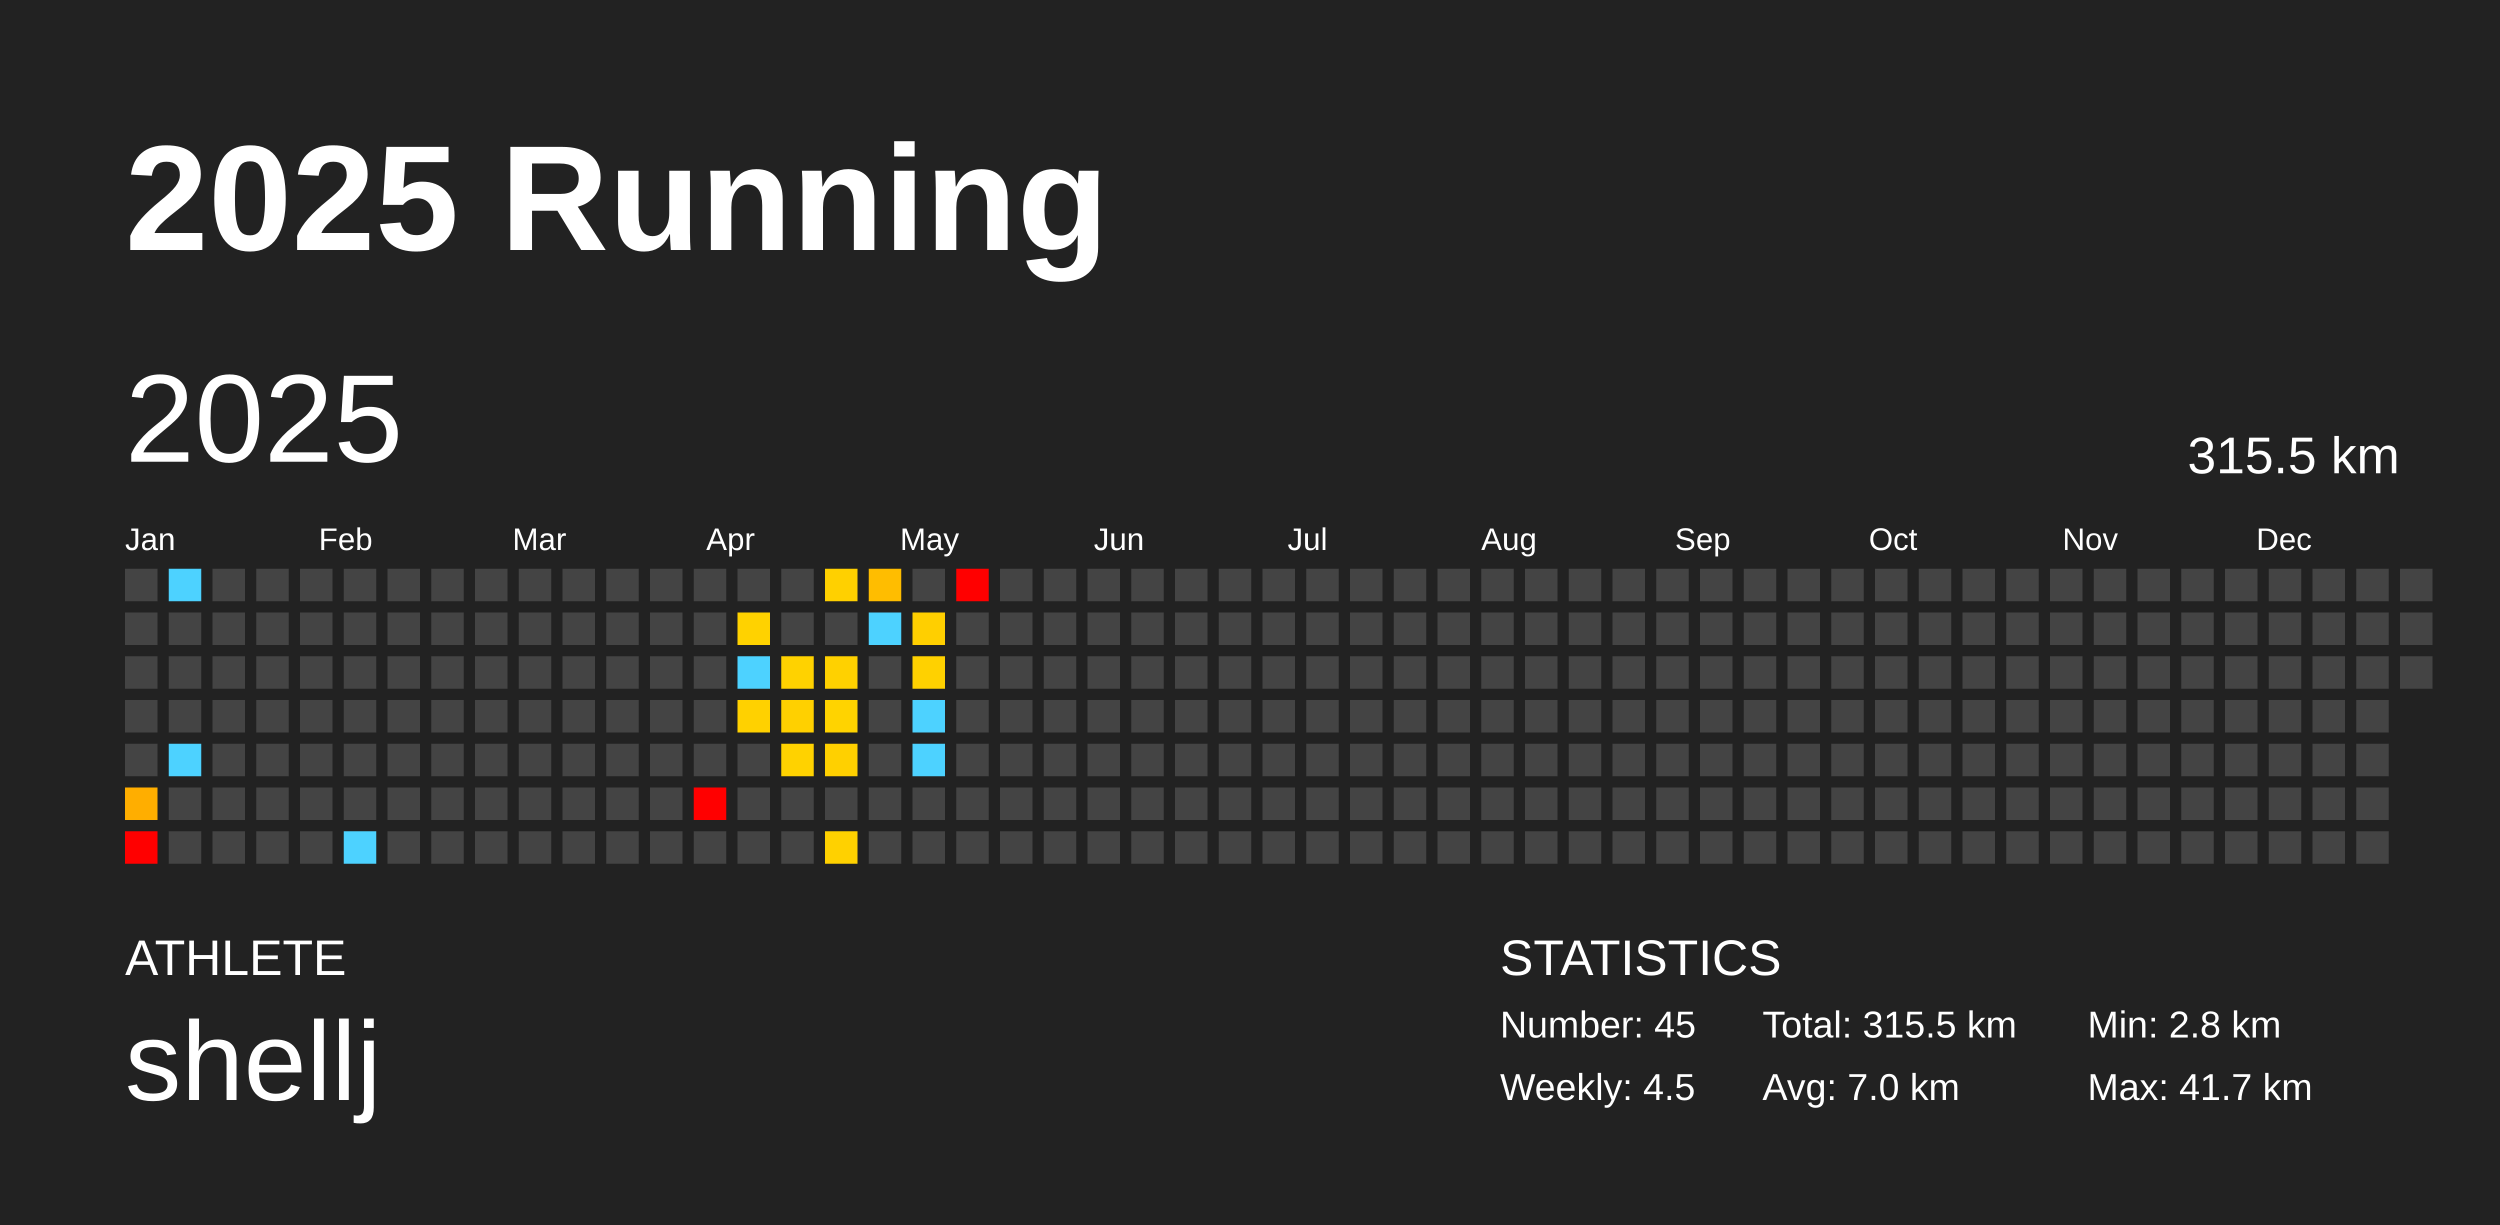
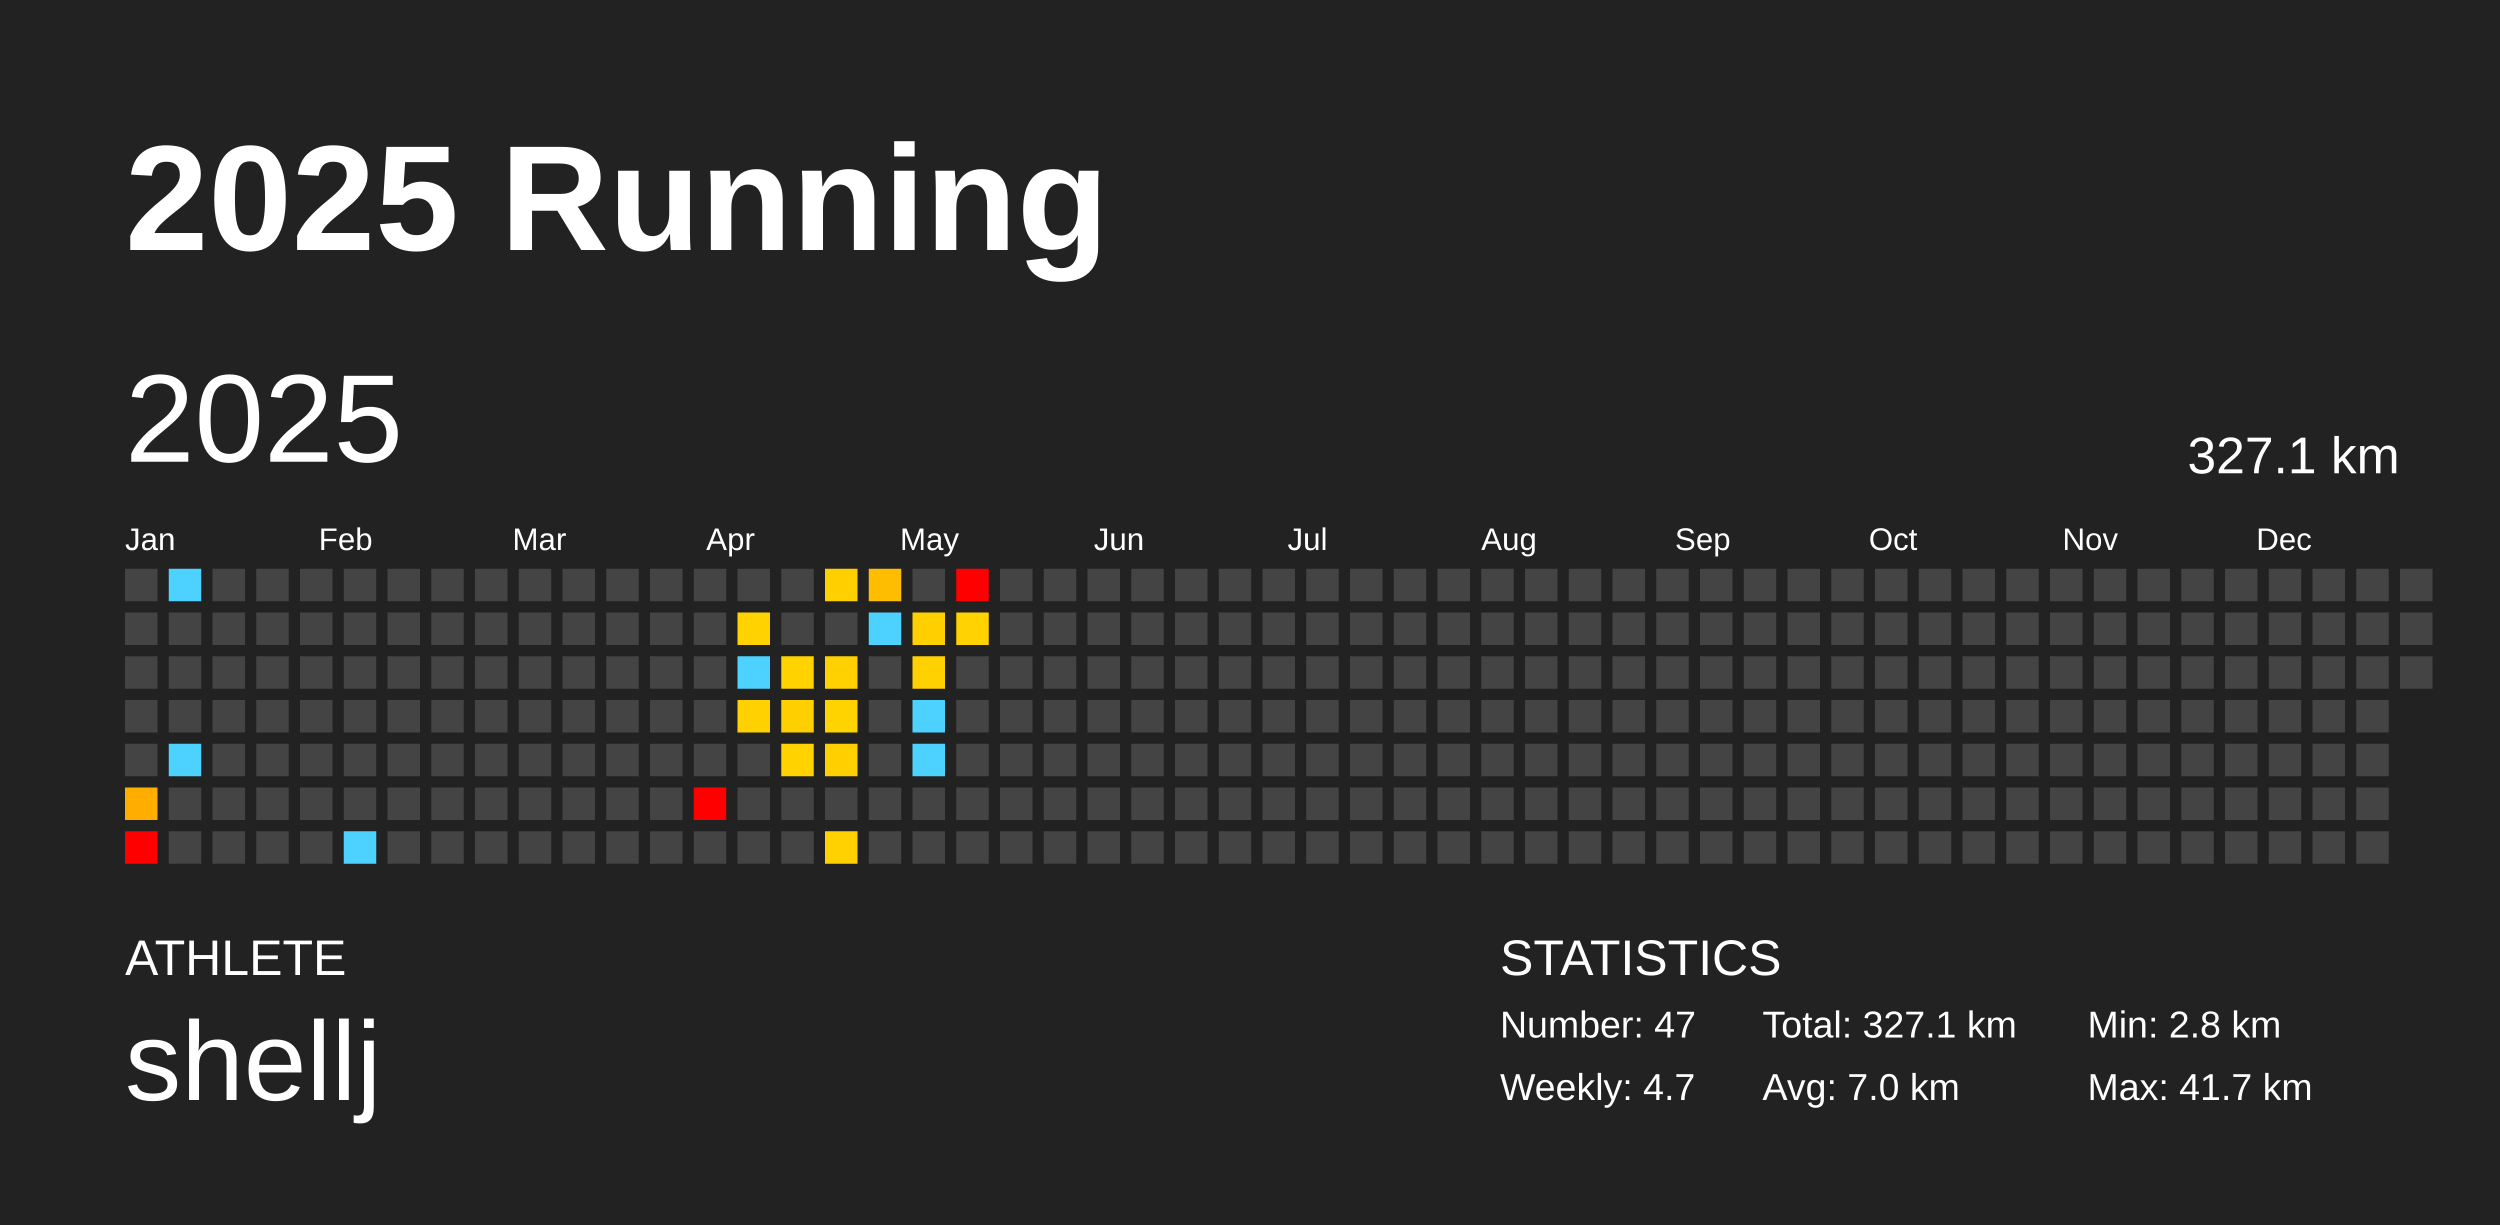
<svg xmlns="http://www.w3.org/2000/svg" baseProfile="full" height="98mm" version="1.1" viewBox="0,0,200,98" width="200mm">
  <defs />
  <rect fill="#222222" height="98" width="200" x="0" y="0" />
  <text fill="#FFFFFF" style="font-size:12px; font-family:Arial; font-weight:bold;" x="10" y="20">2025 Running</text>
  <text fill="#FFFFFF" style="font-size:4px; font-family:Arial" x="10" y="78">ATHLETE</text>
  <text fill="#FFFFFF" style="font-size:9px; font-family:Arial" x="10" y="88">shellj</text>
  <text fill="#FFFFFF" style="font-size:4px; font-family:Arial" x="120" y="78">STATISTICS</text>
-   <text fill="#FFFFFF" style="font-size:3px; font-family:Arial" x="120" y="83">Number: 45</text>
-   <text fill="#FFFFFF" style="font-size:3px; font-family:Arial" x="120" y="88">Weekly: 4.5</text>
-   <text fill="#FFFFFF" style="font-size:3px; font-family:Arial" x="141" y="83">Total: 315.5 km</text>
+   <text fill="#FFFFFF" style="font-size:3px; font-family:Arial" x="120" y="83">Number: 47</text>
+   <text fill="#FFFFFF" style="font-size:3px; font-family:Arial" x="120" y="88">Weekly: 4.7</text>
+   <text fill="#FFFFFF" style="font-size:3px; font-family:Arial" x="141" y="83">Total: 327.1 km</text>
  <text fill="#FFFFFF" style="font-size:3px; font-family:Arial" x="141" y="88">Avg: 7.0 km</text>
  <text fill="#FFFFFF" style="font-size:3px; font-family:Arial" x="167" y="83">Min: 2.8 km</text>
  <text fill="#FFFFFF" style="font-size:3px; font-family:Arial" x="167" y="88">Max: 41.7 km</text>
  <text dominant-baseline="hanging" fill="#FFFFFF" style="font-size:10.0px; font-family:Arial;" x="10" y="30">2025</text>
-   <text dominant-baseline="hanging" fill="#FFFFFF" style="font-size:4.125px; font-family:Arial;" x="175" y="35">315.5 km</text>
+   <text dominant-baseline="hanging" fill="#FFFFFF" style="font-size:4.125px; font-family:Arial;" x="175" y="35">327.1 km</text>
  <text fill="#FFFFFF" style="font-size:2.5px; font-family:Arial" x="10.0" y="44">Jan</text>
  <text fill="#FFFFFF" style="font-size:2.5px; font-family:Arial" x="25.5" y="44">Feb</text>
  <text fill="#FFFFFF" style="font-size:2.5px; font-family:Arial" x="41.0" y="44">Mar</text>
  <text fill="#FFFFFF" style="font-size:2.5px; font-family:Arial" x="56.5" y="44">Apr</text>
  <text fill="#FFFFFF" style="font-size:2.5px; font-family:Arial" x="72.0" y="44">May</text>
  <text fill="#FFFFFF" style="font-size:2.5px; font-family:Arial" x="87.5" y="44">Jun</text>
  <text fill="#FFFFFF" style="font-size:2.5px; font-family:Arial" x="103.0" y="44">Jul</text>
  <text fill="#FFFFFF" style="font-size:2.5px; font-family:Arial" x="118.5" y="44">Aug</text>
  <text fill="#FFFFFF" style="font-size:2.5px; font-family:Arial" x="134.0" y="44">Sep</text>
  <text fill="#FFFFFF" style="font-size:2.5px; font-family:Arial" x="149.5" y="44">Oct</text>
  <text fill="#FFFFFF" style="font-size:2.5px; font-family:Arial" x="165.0" y="44">Nov</text>
  <text fill="#FFFFFF" style="font-size:2.5px; font-family:Arial" x="180.5" y="44">Dec</text>
  <rect fill="#444444" height="2.6" width="2.6" x="10.0" y="45.5" />
  <rect fill="#444444" height="2.6" width="2.6" x="10.0" y="49.0" />
  <rect fill="#444444" height="2.6" width="2.6" x="10.0" y="52.5" />
  <rect fill="#444444" height="2.6" width="2.6" x="10.0" y="56.0" />
  <rect fill="#444444" height="2.6" width="2.6" x="10.0" y="59.5" />
  <rect fill="#ffae00" height="2.6" width="2.6" x="10.0" y="63.0" />
  <rect fill="red" height="2.6" width="2.6" x="10.0" y="66.5" />
  <rect fill="#4dd2ff" height="2.6" width="2.6" x="13.5" y="45.5" />
  <rect fill="#444444" height="2.6" width="2.6" x="13.5" y="49.0" />
  <rect fill="#444444" height="2.6" width="2.6" x="13.5" y="52.5" />
  <rect fill="#444444" height="2.6" width="2.6" x="13.5" y="56.0" />
  <rect fill="#4dd2ff" height="2.6" width="2.6" x="13.5" y="59.5" />
  <rect fill="#444444" height="2.6" width="2.6" x="13.5" y="63.0" />
  <rect fill="#444444" height="2.6" width="2.6" x="13.5" y="66.5" />
  <rect fill="#444444" height="2.6" width="2.6" x="17.0" y="45.5" />
  <rect fill="#444444" height="2.6" width="2.6" x="17.0" y="49.0" />
  <rect fill="#444444" height="2.6" width="2.6" x="17.0" y="52.5" />
  <rect fill="#444444" height="2.6" width="2.6" x="17.0" y="56.0" />
  <rect fill="#444444" height="2.6" width="2.6" x="17.0" y="59.5" />
  <rect fill="#444444" height="2.6" width="2.6" x="17.0" y="63.0" />
  <rect fill="#444444" height="2.6" width="2.6" x="17.0" y="66.5" />
  <rect fill="#444444" height="2.6" width="2.6" x="20.5" y="45.5" />
  <rect fill="#444444" height="2.6" width="2.6" x="20.5" y="49.0" />
  <rect fill="#444444" height="2.6" width="2.6" x="20.5" y="52.5" />
  <rect fill="#444444" height="2.6" width="2.6" x="20.5" y="56.0" />
  <rect fill="#444444" height="2.6" width="2.6" x="20.5" y="59.5" />
  <rect fill="#444444" height="2.6" width="2.6" x="20.5" y="63.0" />
  <rect fill="#444444" height="2.6" width="2.6" x="20.5" y="66.5" />
  <rect fill="#444444" height="2.6" width="2.6" x="24.0" y="45.5" />
  <rect fill="#444444" height="2.6" width="2.6" x="24.0" y="49.0" />
  <rect fill="#444444" height="2.6" width="2.6" x="24.0" y="52.5" />
  <rect fill="#444444" height="2.6" width="2.6" x="24.0" y="56.0" />
  <rect fill="#444444" height="2.6" width="2.6" x="24.0" y="59.5" />
  <rect fill="#444444" height="2.6" width="2.6" x="24.0" y="63.0" />
  <rect fill="#444444" height="2.6" width="2.6" x="24.0" y="66.5" />
  <rect fill="#444444" height="2.6" width="2.6" x="27.5" y="45.5" />
  <rect fill="#444444" height="2.6" width="2.6" x="27.5" y="49.0" />
  <rect fill="#444444" height="2.6" width="2.6" x="27.5" y="52.5" />
  <rect fill="#444444" height="2.6" width="2.6" x="27.5" y="56.0" />
  <rect fill="#444444" height="2.6" width="2.6" x="27.5" y="59.5" />
  <rect fill="#444444" height="2.6" width="2.6" x="27.5" y="63.0" />
  <rect fill="#4dd2ff" height="2.6" width="2.6" x="27.5" y="66.5" />
  <rect fill="#444444" height="2.6" width="2.6" x="31.0" y="45.5" />
  <rect fill="#444444" height="2.6" width="2.6" x="31.0" y="49.0" />
  <rect fill="#444444" height="2.6" width="2.6" x="31.0" y="52.5" />
  <rect fill="#444444" height="2.6" width="2.6" x="31.0" y="56.0" />
  <rect fill="#444444" height="2.6" width="2.6" x="31.0" y="59.5" />
  <rect fill="#444444" height="2.6" width="2.6" x="31.0" y="63.0" />
  <rect fill="#444444" height="2.6" width="2.6" x="31.0" y="66.5" />
  <rect fill="#444444" height="2.6" width="2.6" x="34.5" y="45.5" />
  <rect fill="#444444" height="2.6" width="2.6" x="34.5" y="49.0" />
  <rect fill="#444444" height="2.6" width="2.6" x="34.5" y="52.5" />
  <rect fill="#444444" height="2.6" width="2.6" x="34.5" y="56.0" />
  <rect fill="#444444" height="2.6" width="2.6" x="34.5" y="59.5" />
  <rect fill="#444444" height="2.6" width="2.6" x="34.5" y="63.0" />
  <rect fill="#444444" height="2.6" width="2.6" x="34.5" y="66.5" />
  <rect fill="#444444" height="2.6" width="2.6" x="38.0" y="45.5" />
  <rect fill="#444444" height="2.6" width="2.6" x="38.0" y="49.0" />
  <rect fill="#444444" height="2.6" width="2.6" x="38.0" y="52.5" />
  <rect fill="#444444" height="2.6" width="2.6" x="38.0" y="56.0" />
  <rect fill="#444444" height="2.6" width="2.6" x="38.0" y="59.5" />
  <rect fill="#444444" height="2.6" width="2.6" x="38.0" y="63.0" />
  <rect fill="#444444" height="2.6" width="2.6" x="38.0" y="66.5" />
  <rect fill="#444444" height="2.6" width="2.6" x="41.5" y="45.5" />
  <rect fill="#444444" height="2.6" width="2.6" x="41.5" y="49.0" />
  <rect fill="#444444" height="2.6" width="2.6" x="41.5" y="52.5" />
  <rect fill="#444444" height="2.6" width="2.6" x="41.5" y="56.0" />
  <rect fill="#444444" height="2.6" width="2.6" x="41.5" y="59.5" />
  <rect fill="#444444" height="2.6" width="2.6" x="41.5" y="63.0" />
  <rect fill="#444444" height="2.6" width="2.6" x="41.5" y="66.5" />
  <rect fill="#444444" height="2.6" width="2.6" x="45.0" y="45.5" />
  <rect fill="#444444" height="2.6" width="2.6" x="45.0" y="49.0" />
  <rect fill="#444444" height="2.6" width="2.6" x="45.0" y="52.5" />
  <rect fill="#444444" height="2.6" width="2.6" x="45.0" y="56.0" />
  <rect fill="#444444" height="2.6" width="2.6" x="45.0" y="59.5" />
  <rect fill="#444444" height="2.6" width="2.6" x="45.0" y="63.0" />
  <rect fill="#444444" height="2.6" width="2.6" x="45.0" y="66.5" />
  <rect fill="#444444" height="2.6" width="2.6" x="48.5" y="45.5" />
  <rect fill="#444444" height="2.6" width="2.6" x="48.5" y="49.0" />
  <rect fill="#444444" height="2.6" width="2.6" x="48.5" y="52.5" />
  <rect fill="#444444" height="2.6" width="2.6" x="48.5" y="56.0" />
  <rect fill="#444444" height="2.6" width="2.6" x="48.5" y="59.5" />
  <rect fill="#444444" height="2.6" width="2.6" x="48.5" y="63.0" />
  <rect fill="#444444" height="2.6" width="2.6" x="48.5" y="66.5" />
  <rect fill="#444444" height="2.6" width="2.6" x="52.0" y="45.5" />
  <rect fill="#444444" height="2.6" width="2.6" x="52.0" y="49.0" />
  <rect fill="#444444" height="2.6" width="2.6" x="52.0" y="52.5" />
  <rect fill="#444444" height="2.6" width="2.6" x="52.0" y="56.0" />
  <rect fill="#444444" height="2.6" width="2.6" x="52.0" y="59.5" />
  <rect fill="#444444" height="2.6" width="2.6" x="52.0" y="63.0" />
  <rect fill="#444444" height="2.6" width="2.6" x="52.0" y="66.5" />
  <rect fill="#444444" height="2.6" width="2.6" x="55.5" y="45.5" />
  <rect fill="#444444" height="2.6" width="2.6" x="55.5" y="49.0" />
  <rect fill="#444444" height="2.6" width="2.6" x="55.5" y="52.5" />
  <rect fill="#444444" height="2.6" width="2.6" x="55.5" y="56.0" />
  <rect fill="#444444" height="2.6" width="2.6" x="55.5" y="59.5" />
  <rect fill="red" height="2.6" width="2.6" x="55.5" y="63.0" />
  <rect fill="#444444" height="2.6" width="2.6" x="55.5" y="66.5" />
  <rect fill="#444444" height="2.6" width="2.6" x="59.0" y="45.5" />
  <rect fill="#ffd200" height="2.6" width="2.6" x="59.0" y="49.0" />
  <rect fill="#4dd2ff" height="2.6" width="2.6" x="59.0" y="52.5" />
  <rect fill="#ffd100" height="2.6" width="2.6" x="59.0" y="56.0" />
  <rect fill="#444444" height="2.6" width="2.6" x="59.0" y="59.5" />
  <rect fill="#444444" height="2.6" width="2.6" x="59.0" y="63.0" />
  <rect fill="#444444" height="2.6" width="2.6" x="59.0" y="66.5" />
  <rect fill="#444444" height="2.6" width="2.6" x="62.5" y="45.5" />
  <rect fill="#444444" height="2.6" width="2.6" x="62.5" y="49.0" />
  <rect fill="#ffd200" height="2.6" width="2.6" x="62.5" y="52.5" />
  <rect fill="#ffd000" height="2.6" width="2.6" x="62.5" y="56.0" />
  <rect fill="#ffd200" height="2.6" width="2.6" x="62.5" y="59.5" />
  <rect fill="#444444" height="2.6" width="2.6" x="62.5" y="63.0" />
  <rect fill="#444444" height="2.6" width="2.6" x="62.5" y="66.5" />
  <rect fill="#ffd000" height="2.6" width="2.6" x="66.0" y="45.5" />
  <rect fill="#444444" height="2.6" width="2.6" x="66.0" y="49.0" />
  <rect fill="#ffd100" height="2.6" width="2.6" x="66.0" y="52.5" />
  <rect fill="#ffd300" height="2.6" width="2.6" x="66.0" y="56.0" />
  <rect fill="#ffd000" height="2.6" width="2.6" x="66.0" y="59.5" />
  <rect fill="#444444" height="2.6" width="2.6" x="66.0" y="63.0" />
  <rect fill="#ffd100" height="2.6" width="2.6" x="66.0" y="66.5" />
  <rect fill="#ffbd00" height="2.6" width="2.6" x="69.5" y="45.5" />
  <rect fill="#4dd2ff" height="2.6" width="2.6" x="69.5" y="49.0" />
  <rect fill="#444444" height="2.6" width="2.6" x="69.5" y="52.5" />
  <rect fill="#444444" height="2.6" width="2.6" x="69.5" y="56.0" />
  <rect fill="#444444" height="2.6" width="2.6" x="69.5" y="59.5" />
  <rect fill="#444444" height="2.6" width="2.6" x="69.5" y="63.0" />
  <rect fill="#444444" height="2.6" width="2.6" x="69.5" y="66.5" />
  <rect fill="#444444" height="2.6" width="2.6" x="73.0" y="45.5" />
  <rect fill="#ffcf00" height="2.6" width="2.6" x="73.0" y="49.0" />
  <rect fill="#ffd100" height="2.6" width="2.6" x="73.0" y="52.5" />
  <rect fill="#4dd2ff" height="2.6" width="2.6" x="73.0" y="56.0" />
  <rect fill="#4dd2ff" height="2.6" width="2.6" x="73.0" y="59.5" />
  <rect fill="#444444" height="2.6" width="2.6" x="73.0" y="63.0" />
  <rect fill="#444444" height="2.6" width="2.6" x="73.0" y="66.5" />
  <rect fill="red" height="2.6" width="2.6" x="76.5" y="45.5" />
-   <rect fill="#444444" height="2.6" width="2.6" x="76.5" y="49.0" />
+   <rect fill="#ffd200" height="2.6" width="2.6" x="76.5" y="49.0" />
  <rect fill="#444444" height="2.6" width="2.6" x="76.5" y="52.5" />
  <rect fill="#444444" height="2.6" width="2.6" x="76.5" y="56.0" />
  <rect fill="#444444" height="2.6" width="2.6" x="76.5" y="59.5" />
  <rect fill="#444444" height="2.6" width="2.6" x="76.5" y="63.0" />
  <rect fill="#444444" height="2.6" width="2.6" x="76.5" y="66.5" />
  <rect fill="#444444" height="2.6" width="2.6" x="80.0" y="45.5" />
  <rect fill="#444444" height="2.6" width="2.6" x="80.0" y="49.0" />
  <rect fill="#444444" height="2.6" width="2.6" x="80.0" y="52.5" />
  <rect fill="#444444" height="2.6" width="2.6" x="80.0" y="56.0" />
  <rect fill="#444444" height="2.6" width="2.6" x="80.0" y="59.5" />
  <rect fill="#444444" height="2.6" width="2.6" x="80.0" y="63.0" />
  <rect fill="#444444" height="2.6" width="2.6" x="80.0" y="66.5" />
  <rect fill="#444444" height="2.6" width="2.6" x="83.5" y="45.5" />
  <rect fill="#444444" height="2.6" width="2.6" x="83.5" y="49.0" />
  <rect fill="#444444" height="2.6" width="2.6" x="83.5" y="52.5" />
  <rect fill="#444444" height="2.6" width="2.6" x="83.5" y="56.0" />
  <rect fill="#444444" height="2.6" width="2.6" x="83.5" y="59.5" />
  <rect fill="#444444" height="2.6" width="2.6" x="83.5" y="63.0" />
  <rect fill="#444444" height="2.6" width="2.6" x="83.5" y="66.5" />
  <rect fill="#444444" height="2.6" width="2.6" x="87.0" y="45.5" />
  <rect fill="#444444" height="2.6" width="2.6" x="87.0" y="49.0" />
  <rect fill="#444444" height="2.6" width="2.6" x="87.0" y="52.5" />
  <rect fill="#444444" height="2.6" width="2.6" x="87.0" y="56.0" />
  <rect fill="#444444" height="2.6" width="2.6" x="87.0" y="59.5" />
  <rect fill="#444444" height="2.6" width="2.6" x="87.0" y="63.0" />
  <rect fill="#444444" height="2.6" width="2.6" x="87.0" y="66.5" />
  <rect fill="#444444" height="2.6" width="2.6" x="90.5" y="45.5" />
  <rect fill="#444444" height="2.6" width="2.6" x="90.5" y="49.0" />
  <rect fill="#444444" height="2.6" width="2.6" x="90.5" y="52.5" />
  <rect fill="#444444" height="2.6" width="2.6" x="90.5" y="56.0" />
  <rect fill="#444444" height="2.6" width="2.6" x="90.5" y="59.5" />
  <rect fill="#444444" height="2.6" width="2.6" x="90.5" y="63.0" />
  <rect fill="#444444" height="2.6" width="2.6" x="90.5" y="66.5" />
  <rect fill="#444444" height="2.6" width="2.6" x="94.0" y="45.5" />
  <rect fill="#444444" height="2.6" width="2.6" x="94.0" y="49.0" />
  <rect fill="#444444" height="2.6" width="2.6" x="94.0" y="52.5" />
  <rect fill="#444444" height="2.6" width="2.6" x="94.0" y="56.0" />
  <rect fill="#444444" height="2.6" width="2.6" x="94.0" y="59.5" />
  <rect fill="#444444" height="2.6" width="2.6" x="94.0" y="63.0" />
  <rect fill="#444444" height="2.6" width="2.6" x="94.0" y="66.5" />
  <rect fill="#444444" height="2.6" width="2.6" x="97.5" y="45.5" />
  <rect fill="#444444" height="2.6" width="2.6" x="97.5" y="49.0" />
  <rect fill="#444444" height="2.6" width="2.6" x="97.5" y="52.5" />
  <rect fill="#444444" height="2.6" width="2.6" x="97.5" y="56.0" />
  <rect fill="#444444" height="2.6" width="2.6" x="97.5" y="59.5" />
  <rect fill="#444444" height="2.6" width="2.6" x="97.5" y="63.0" />
  <rect fill="#444444" height="2.6" width="2.6" x="97.5" y="66.5" />
  <rect fill="#444444" height="2.6" width="2.6" x="101.0" y="45.5" />
  <rect fill="#444444" height="2.6" width="2.6" x="101.0" y="49.0" />
  <rect fill="#444444" height="2.6" width="2.6" x="101.0" y="52.5" />
  <rect fill="#444444" height="2.6" width="2.6" x="101.0" y="56.0" />
  <rect fill="#444444" height="2.6" width="2.6" x="101.0" y="59.5" />
  <rect fill="#444444" height="2.6" width="2.6" x="101.0" y="63.0" />
  <rect fill="#444444" height="2.6" width="2.6" x="101.0" y="66.5" />
  <rect fill="#444444" height="2.6" width="2.6" x="104.5" y="45.5" />
  <rect fill="#444444" height="2.6" width="2.6" x="104.5" y="49.0" />
  <rect fill="#444444" height="2.6" width="2.6" x="104.5" y="52.5" />
  <rect fill="#444444" height="2.6" width="2.6" x="104.5" y="56.0" />
  <rect fill="#444444" height="2.6" width="2.6" x="104.5" y="59.5" />
  <rect fill="#444444" height="2.6" width="2.6" x="104.5" y="63.0" />
  <rect fill="#444444" height="2.6" width="2.6" x="104.5" y="66.5" />
  <rect fill="#444444" height="2.6" width="2.6" x="108.0" y="45.5" />
  <rect fill="#444444" height="2.6" width="2.6" x="108.0" y="49.0" />
  <rect fill="#444444" height="2.6" width="2.6" x="108.0" y="52.5" />
  <rect fill="#444444" height="2.6" width="2.6" x="108.0" y="56.0" />
  <rect fill="#444444" height="2.6" width="2.6" x="108.0" y="59.5" />
  <rect fill="#444444" height="2.6" width="2.6" x="108.0" y="63.0" />
  <rect fill="#444444" height="2.6" width="2.6" x="108.0" y="66.5" />
  <rect fill="#444444" height="2.6" width="2.6" x="111.5" y="45.5" />
  <rect fill="#444444" height="2.6" width="2.6" x="111.5" y="49.0" />
  <rect fill="#444444" height="2.6" width="2.6" x="111.5" y="52.5" />
  <rect fill="#444444" height="2.6" width="2.6" x="111.5" y="56.0" />
  <rect fill="#444444" height="2.6" width="2.6" x="111.5" y="59.5" />
  <rect fill="#444444" height="2.6" width="2.6" x="111.5" y="63.0" />
  <rect fill="#444444" height="2.6" width="2.6" x="111.5" y="66.5" />
  <rect fill="#444444" height="2.6" width="2.6" x="115.0" y="45.5" />
  <rect fill="#444444" height="2.6" width="2.6" x="115.0" y="49.0" />
  <rect fill="#444444" height="2.6" width="2.6" x="115.0" y="52.5" />
  <rect fill="#444444" height="2.6" width="2.6" x="115.0" y="56.0" />
  <rect fill="#444444" height="2.6" width="2.6" x="115.0" y="59.5" />
  <rect fill="#444444" height="2.6" width="2.6" x="115.0" y="63.0" />
  <rect fill="#444444" height="2.6" width="2.6" x="115.0" y="66.5" />
  <rect fill="#444444" height="2.6" width="2.6" x="118.5" y="45.5" />
  <rect fill="#444444" height="2.6" width="2.6" x="118.5" y="49.0" />
  <rect fill="#444444" height="2.6" width="2.6" x="118.5" y="52.5" />
  <rect fill="#444444" height="2.6" width="2.6" x="118.5" y="56.0" />
  <rect fill="#444444" height="2.6" width="2.6" x="118.5" y="59.5" />
  <rect fill="#444444" height="2.6" width="2.6" x="118.5" y="63.0" />
  <rect fill="#444444" height="2.6" width="2.6" x="118.5" y="66.5" />
  <rect fill="#444444" height="2.6" width="2.6" x="122.0" y="45.5" />
  <rect fill="#444444" height="2.6" width="2.6" x="122.0" y="49.0" />
  <rect fill="#444444" height="2.6" width="2.6" x="122.0" y="52.5" />
  <rect fill="#444444" height="2.6" width="2.6" x="122.0" y="56.0" />
  <rect fill="#444444" height="2.6" width="2.6" x="122.0" y="59.5" />
  <rect fill="#444444" height="2.6" width="2.6" x="122.0" y="63.0" />
  <rect fill="#444444" height="2.6" width="2.6" x="122.0" y="66.5" />
  <rect fill="#444444" height="2.6" width="2.6" x="125.5" y="45.5" />
  <rect fill="#444444" height="2.6" width="2.6" x="125.5" y="49.0" />
  <rect fill="#444444" height="2.6" width="2.6" x="125.5" y="52.5" />
  <rect fill="#444444" height="2.6" width="2.6" x="125.5" y="56.0" />
  <rect fill="#444444" height="2.6" width="2.6" x="125.5" y="59.5" />
  <rect fill="#444444" height="2.6" width="2.6" x="125.5" y="63.0" />
  <rect fill="#444444" height="2.6" width="2.6" x="125.5" y="66.5" />
  <rect fill="#444444" height="2.6" width="2.6" x="129.0" y="45.5" />
  <rect fill="#444444" height="2.6" width="2.6" x="129.0" y="49.0" />
  <rect fill="#444444" height="2.6" width="2.6" x="129.0" y="52.5" />
  <rect fill="#444444" height="2.6" width="2.6" x="129.0" y="56.0" />
  <rect fill="#444444" height="2.6" width="2.6" x="129.0" y="59.5" />
  <rect fill="#444444" height="2.6" width="2.6" x="129.0" y="63.0" />
  <rect fill="#444444" height="2.6" width="2.6" x="129.0" y="66.5" />
  <rect fill="#444444" height="2.6" width="2.6" x="132.5" y="45.5" />
  <rect fill="#444444" height="2.6" width="2.6" x="132.5" y="49.0" />
  <rect fill="#444444" height="2.6" width="2.6" x="132.5" y="52.5" />
  <rect fill="#444444" height="2.6" width="2.6" x="132.5" y="56.0" />
  <rect fill="#444444" height="2.6" width="2.6" x="132.5" y="59.5" />
  <rect fill="#444444" height="2.6" width="2.6" x="132.5" y="63.0" />
  <rect fill="#444444" height="2.6" width="2.6" x="132.5" y="66.5" />
  <rect fill="#444444" height="2.6" width="2.6" x="136.0" y="45.5" />
  <rect fill="#444444" height="2.6" width="2.6" x="136.0" y="49.0" />
  <rect fill="#444444" height="2.6" width="2.6" x="136.0" y="52.5" />
  <rect fill="#444444" height="2.6" width="2.6" x="136.0" y="56.0" />
  <rect fill="#444444" height="2.6" width="2.6" x="136.0" y="59.5" />
  <rect fill="#444444" height="2.6" width="2.6" x="136.0" y="63.0" />
  <rect fill="#444444" height="2.6" width="2.6" x="136.0" y="66.5" />
  <rect fill="#444444" height="2.6" width="2.6" x="139.5" y="45.5" />
  <rect fill="#444444" height="2.6" width="2.6" x="139.5" y="49.0" />
  <rect fill="#444444" height="2.6" width="2.6" x="139.5" y="52.5" />
  <rect fill="#444444" height="2.6" width="2.6" x="139.5" y="56.0" />
  <rect fill="#444444" height="2.6" width="2.6" x="139.5" y="59.5" />
  <rect fill="#444444" height="2.6" width="2.6" x="139.5" y="63.0" />
  <rect fill="#444444" height="2.6" width="2.6" x="139.5" y="66.5" />
  <rect fill="#444444" height="2.6" width="2.6" x="143.0" y="45.5" />
  <rect fill="#444444" height="2.6" width="2.6" x="143.0" y="49.0" />
  <rect fill="#444444" height="2.6" width="2.6" x="143.0" y="52.5" />
  <rect fill="#444444" height="2.6" width="2.6" x="143.0" y="56.0" />
  <rect fill="#444444" height="2.6" width="2.6" x="143.0" y="59.5" />
  <rect fill="#444444" height="2.6" width="2.6" x="143.0" y="63.0" />
  <rect fill="#444444" height="2.6" width="2.6" x="143.0" y="66.5" />
  <rect fill="#444444" height="2.6" width="2.6" x="146.5" y="45.5" />
  <rect fill="#444444" height="2.6" width="2.6" x="146.5" y="49.0" />
  <rect fill="#444444" height="2.6" width="2.6" x="146.5" y="52.5" />
  <rect fill="#444444" height="2.6" width="2.6" x="146.5" y="56.0" />
  <rect fill="#444444" height="2.6" width="2.6" x="146.5" y="59.5" />
  <rect fill="#444444" height="2.6" width="2.6" x="146.5" y="63.0" />
  <rect fill="#444444" height="2.6" width="2.6" x="146.5" y="66.5" />
  <rect fill="#444444" height="2.6" width="2.6" x="150.0" y="45.5" />
  <rect fill="#444444" height="2.6" width="2.6" x="150.0" y="49.0" />
  <rect fill="#444444" height="2.6" width="2.6" x="150.0" y="52.5" />
  <rect fill="#444444" height="2.6" width="2.6" x="150.0" y="56.0" />
  <rect fill="#444444" height="2.6" width="2.6" x="150.0" y="59.5" />
  <rect fill="#444444" height="2.6" width="2.6" x="150.0" y="63.0" />
  <rect fill="#444444" height="2.6" width="2.6" x="150.0" y="66.5" />
  <rect fill="#444444" height="2.6" width="2.6" x="153.5" y="45.5" />
  <rect fill="#444444" height="2.6" width="2.6" x="153.5" y="49.0" />
  <rect fill="#444444" height="2.6" width="2.6" x="153.5" y="52.5" />
  <rect fill="#444444" height="2.6" width="2.6" x="153.5" y="56.0" />
  <rect fill="#444444" height="2.6" width="2.6" x="153.5" y="59.5" />
  <rect fill="#444444" height="2.6" width="2.6" x="153.5" y="63.0" />
  <rect fill="#444444" height="2.6" width="2.6" x="153.5" y="66.5" />
  <rect fill="#444444" height="2.6" width="2.6" x="157.0" y="45.5" />
  <rect fill="#444444" height="2.6" width="2.6" x="157.0" y="49.0" />
  <rect fill="#444444" height="2.6" width="2.6" x="157.0" y="52.5" />
  <rect fill="#444444" height="2.6" width="2.6" x="157.0" y="56.0" />
  <rect fill="#444444" height="2.6" width="2.6" x="157.0" y="59.5" />
  <rect fill="#444444" height="2.6" width="2.6" x="157.0" y="63.0" />
  <rect fill="#444444" height="2.6" width="2.6" x="157.0" y="66.5" />
  <rect fill="#444444" height="2.6" width="2.6" x="160.5" y="45.5" />
  <rect fill="#444444" height="2.6" width="2.6" x="160.5" y="49.0" />
  <rect fill="#444444" height="2.6" width="2.6" x="160.5" y="52.5" />
  <rect fill="#444444" height="2.6" width="2.6" x="160.5" y="56.0" />
  <rect fill="#444444" height="2.6" width="2.6" x="160.5" y="59.5" />
  <rect fill="#444444" height="2.6" width="2.6" x="160.5" y="63.0" />
  <rect fill="#444444" height="2.6" width="2.6" x="160.5" y="66.5" />
  <rect fill="#444444" height="2.6" width="2.6" x="164.0" y="45.5" />
  <rect fill="#444444" height="2.6" width="2.6" x="164.0" y="49.0" />
  <rect fill="#444444" height="2.6" width="2.6" x="164.0" y="52.5" />
  <rect fill="#444444" height="2.6" width="2.6" x="164.0" y="56.0" />
  <rect fill="#444444" height="2.6" width="2.6" x="164.0" y="59.5" />
  <rect fill="#444444" height="2.6" width="2.6" x="164.0" y="63.0" />
  <rect fill="#444444" height="2.6" width="2.6" x="164.0" y="66.5" />
  <rect fill="#444444" height="2.6" width="2.6" x="167.5" y="45.5" />
  <rect fill="#444444" height="2.6" width="2.6" x="167.5" y="49.0" />
  <rect fill="#444444" height="2.6" width="2.6" x="167.5" y="52.5" />
  <rect fill="#444444" height="2.6" width="2.6" x="167.5" y="56.0" />
  <rect fill="#444444" height="2.6" width="2.6" x="167.5" y="59.5" />
  <rect fill="#444444" height="2.6" width="2.6" x="167.5" y="63.0" />
  <rect fill="#444444" height="2.6" width="2.6" x="167.5" y="66.5" />
  <rect fill="#444444" height="2.6" width="2.6" x="171.0" y="45.5" />
  <rect fill="#444444" height="2.6" width="2.6" x="171.0" y="49.0" />
  <rect fill="#444444" height="2.6" width="2.6" x="171.0" y="52.5" />
  <rect fill="#444444" height="2.6" width="2.6" x="171.0" y="56.0" />
  <rect fill="#444444" height="2.6" width="2.6" x="171.0" y="59.5" />
  <rect fill="#444444" height="2.6" width="2.6" x="171.0" y="63.0" />
  <rect fill="#444444" height="2.6" width="2.6" x="171.0" y="66.5" />
  <rect fill="#444444" height="2.6" width="2.6" x="174.5" y="45.5" />
  <rect fill="#444444" height="2.6" width="2.6" x="174.5" y="49.0" />
  <rect fill="#444444" height="2.6" width="2.6" x="174.5" y="52.5" />
  <rect fill="#444444" height="2.6" width="2.6" x="174.5" y="56.0" />
  <rect fill="#444444" height="2.6" width="2.6" x="174.5" y="59.5" />
  <rect fill="#444444" height="2.6" width="2.6" x="174.5" y="63.0" />
  <rect fill="#444444" height="2.6" width="2.6" x="174.5" y="66.5" />
  <rect fill="#444444" height="2.6" width="2.6" x="178.0" y="45.5" />
  <rect fill="#444444" height="2.6" width="2.6" x="178.0" y="49.0" />
  <rect fill="#444444" height="2.6" width="2.6" x="178.0" y="52.5" />
  <rect fill="#444444" height="2.6" width="2.6" x="178.0" y="56.0" />
  <rect fill="#444444" height="2.6" width="2.6" x="178.0" y="59.5" />
  <rect fill="#444444" height="2.6" width="2.6" x="178.0" y="63.0" />
  <rect fill="#444444" height="2.6" width="2.6" x="178.0" y="66.5" />
  <rect fill="#444444" height="2.6" width="2.6" x="181.5" y="45.5" />
  <rect fill="#444444" height="2.6" width="2.6" x="181.5" y="49.0" />
  <rect fill="#444444" height="2.6" width="2.6" x="181.5" y="52.5" />
  <rect fill="#444444" height="2.6" width="2.6" x="181.5" y="56.0" />
  <rect fill="#444444" height="2.6" width="2.6" x="181.5" y="59.5" />
  <rect fill="#444444" height="2.6" width="2.6" x="181.5" y="63.0" />
  <rect fill="#444444" height="2.6" width="2.6" x="181.5" y="66.5" />
  <rect fill="#444444" height="2.6" width="2.6" x="185.0" y="45.5" />
  <rect fill="#444444" height="2.6" width="2.6" x="185.0" y="49.0" />
  <rect fill="#444444" height="2.6" width="2.6" x="185.0" y="52.5" />
  <rect fill="#444444" height="2.6" width="2.6" x="185.0" y="56.0" />
  <rect fill="#444444" height="2.6" width="2.6" x="185.0" y="59.5" />
  <rect fill="#444444" height="2.6" width="2.6" x="185.0" y="63.0" />
  <rect fill="#444444" height="2.6" width="2.6" x="185.0" y="66.5" />
  <rect fill="#444444" height="2.6" width="2.6" x="188.5" y="45.5" />
  <rect fill="#444444" height="2.6" width="2.6" x="188.5" y="49.0" />
  <rect fill="#444444" height="2.6" width="2.6" x="188.5" y="52.5" />
  <rect fill="#444444" height="2.6" width="2.6" x="188.5" y="56.0" />
  <rect fill="#444444" height="2.6" width="2.6" x="188.5" y="59.5" />
  <rect fill="#444444" height="2.6" width="2.6" x="188.5" y="63.0" />
  <rect fill="#444444" height="2.6" width="2.6" x="188.5" y="66.5" />
  <rect fill="#444444" height="2.6" width="2.6" x="192.0" y="45.5" />
  <rect fill="#444444" height="2.6" width="2.6" x="192.0" y="49.0" />
  <rect fill="#444444" height="2.6" width="2.6" x="192.0" y="52.5" />
</svg>
